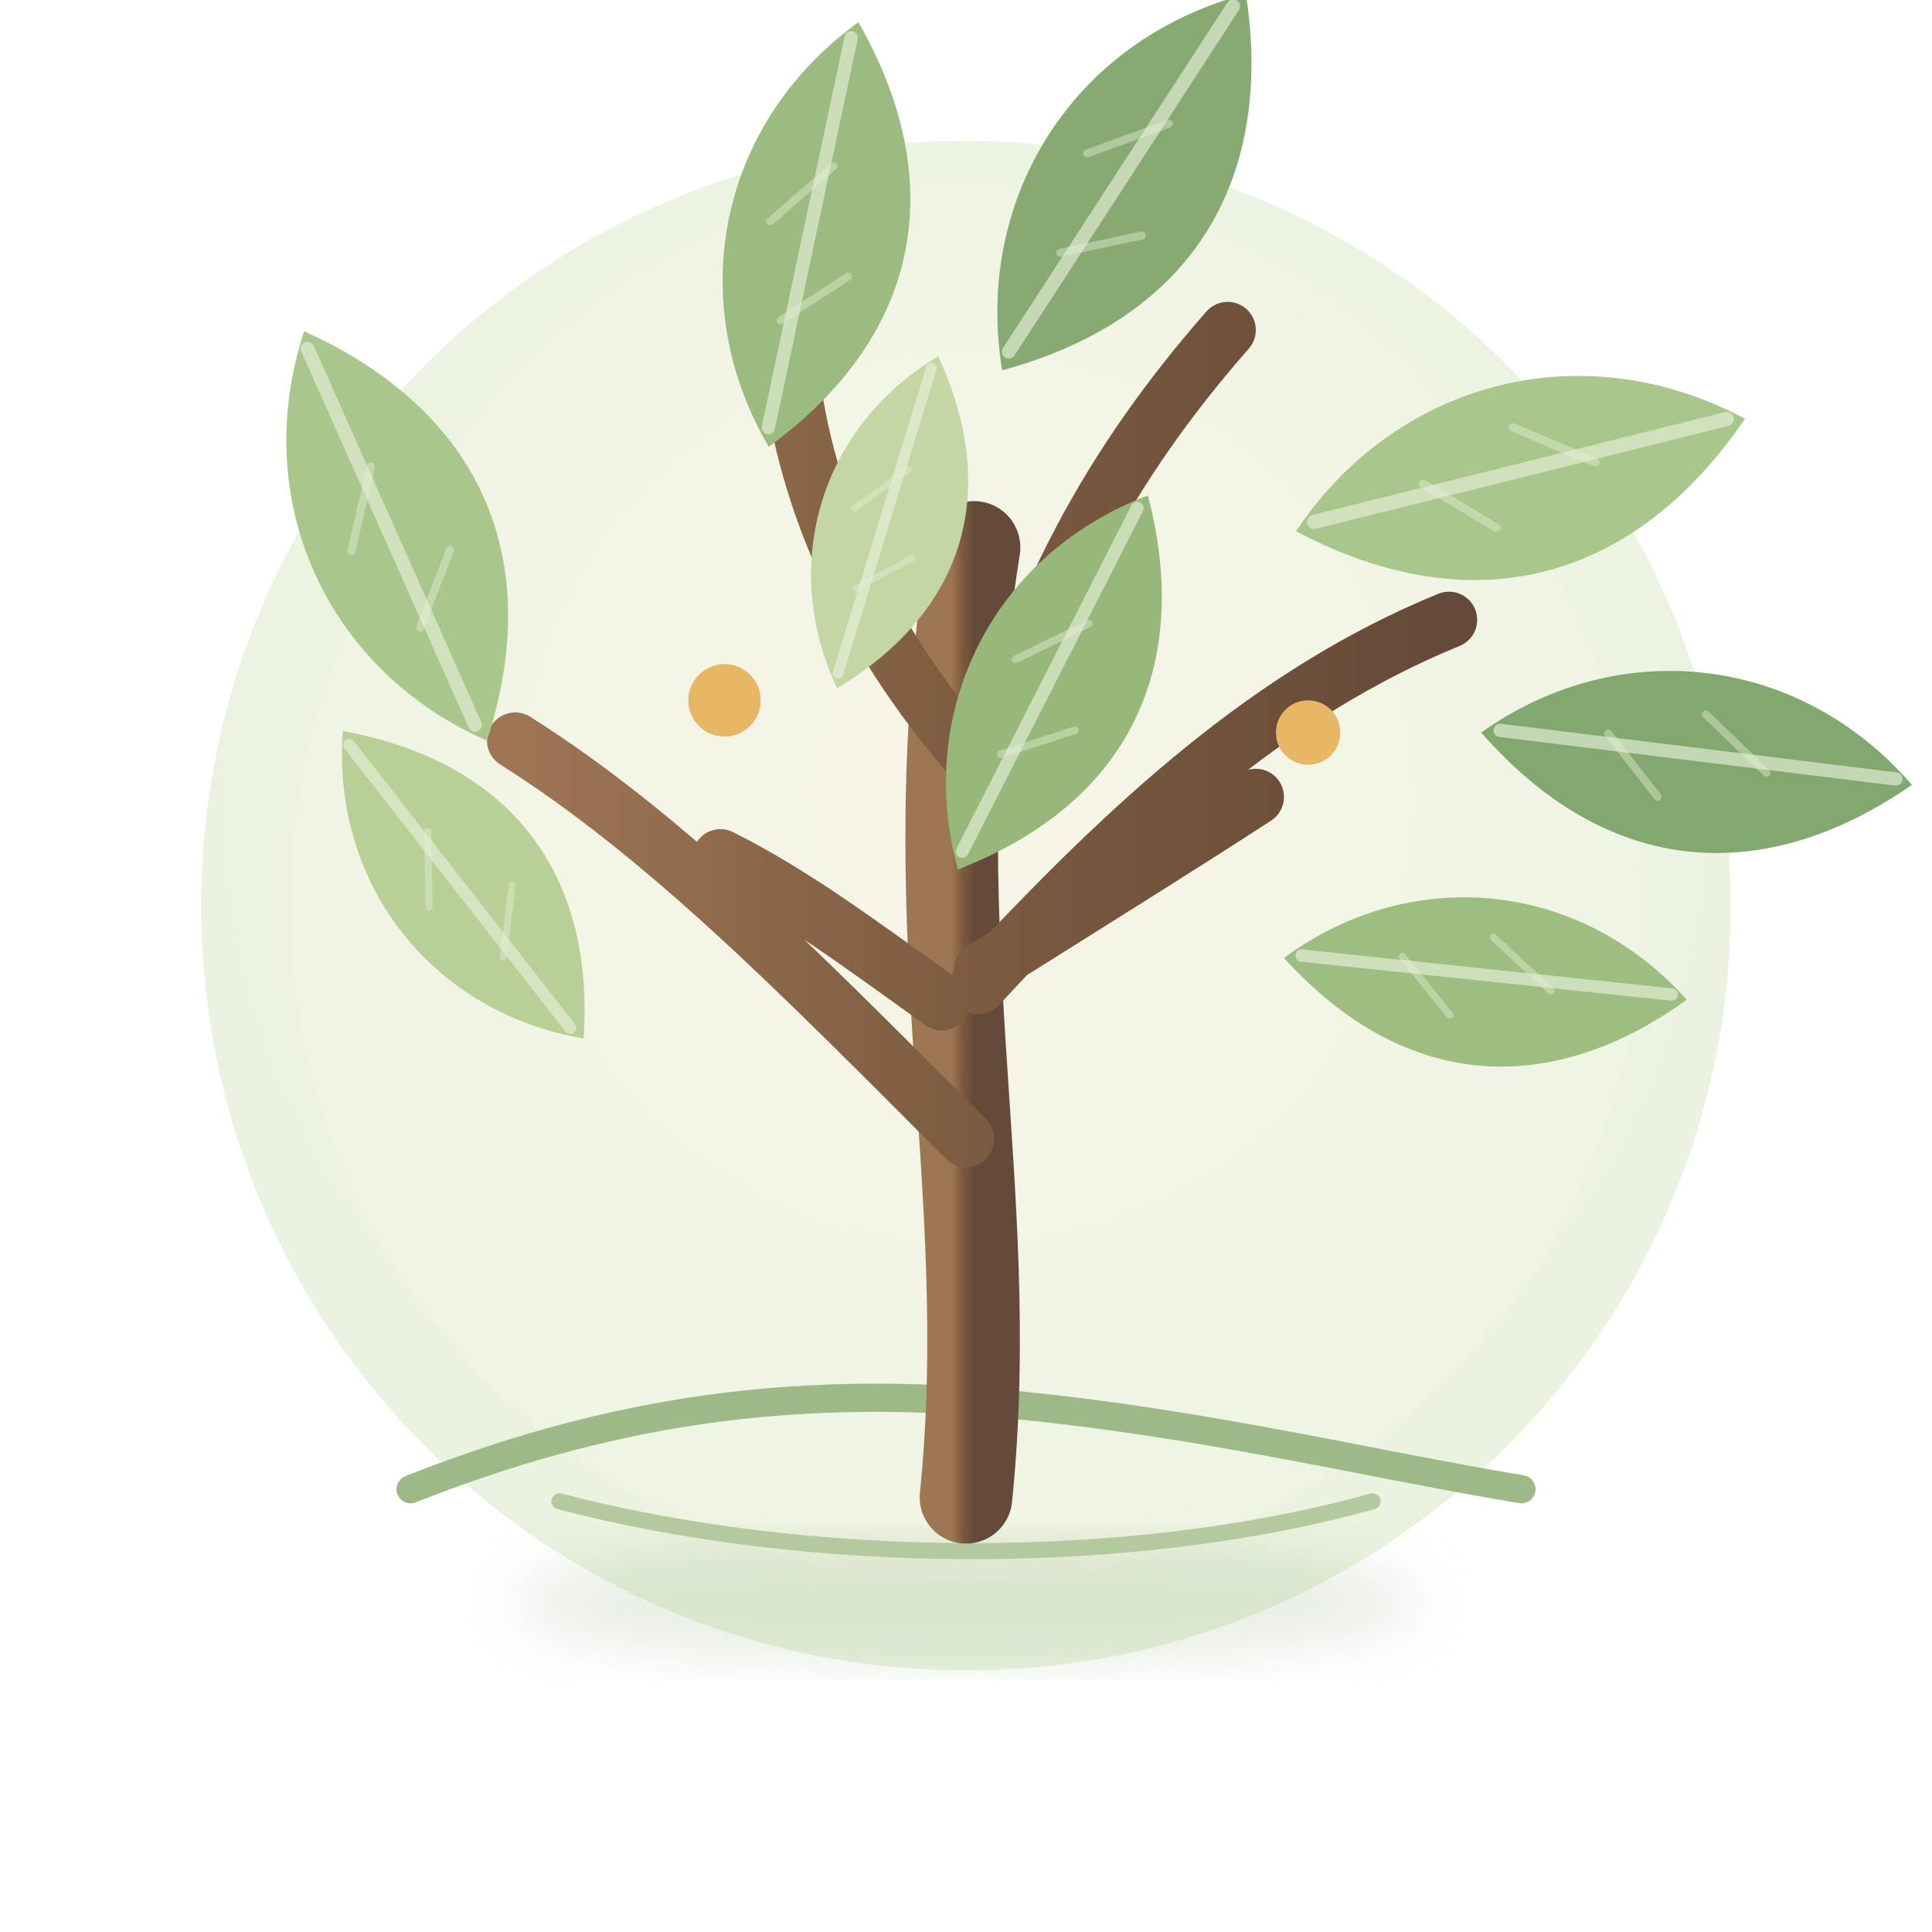
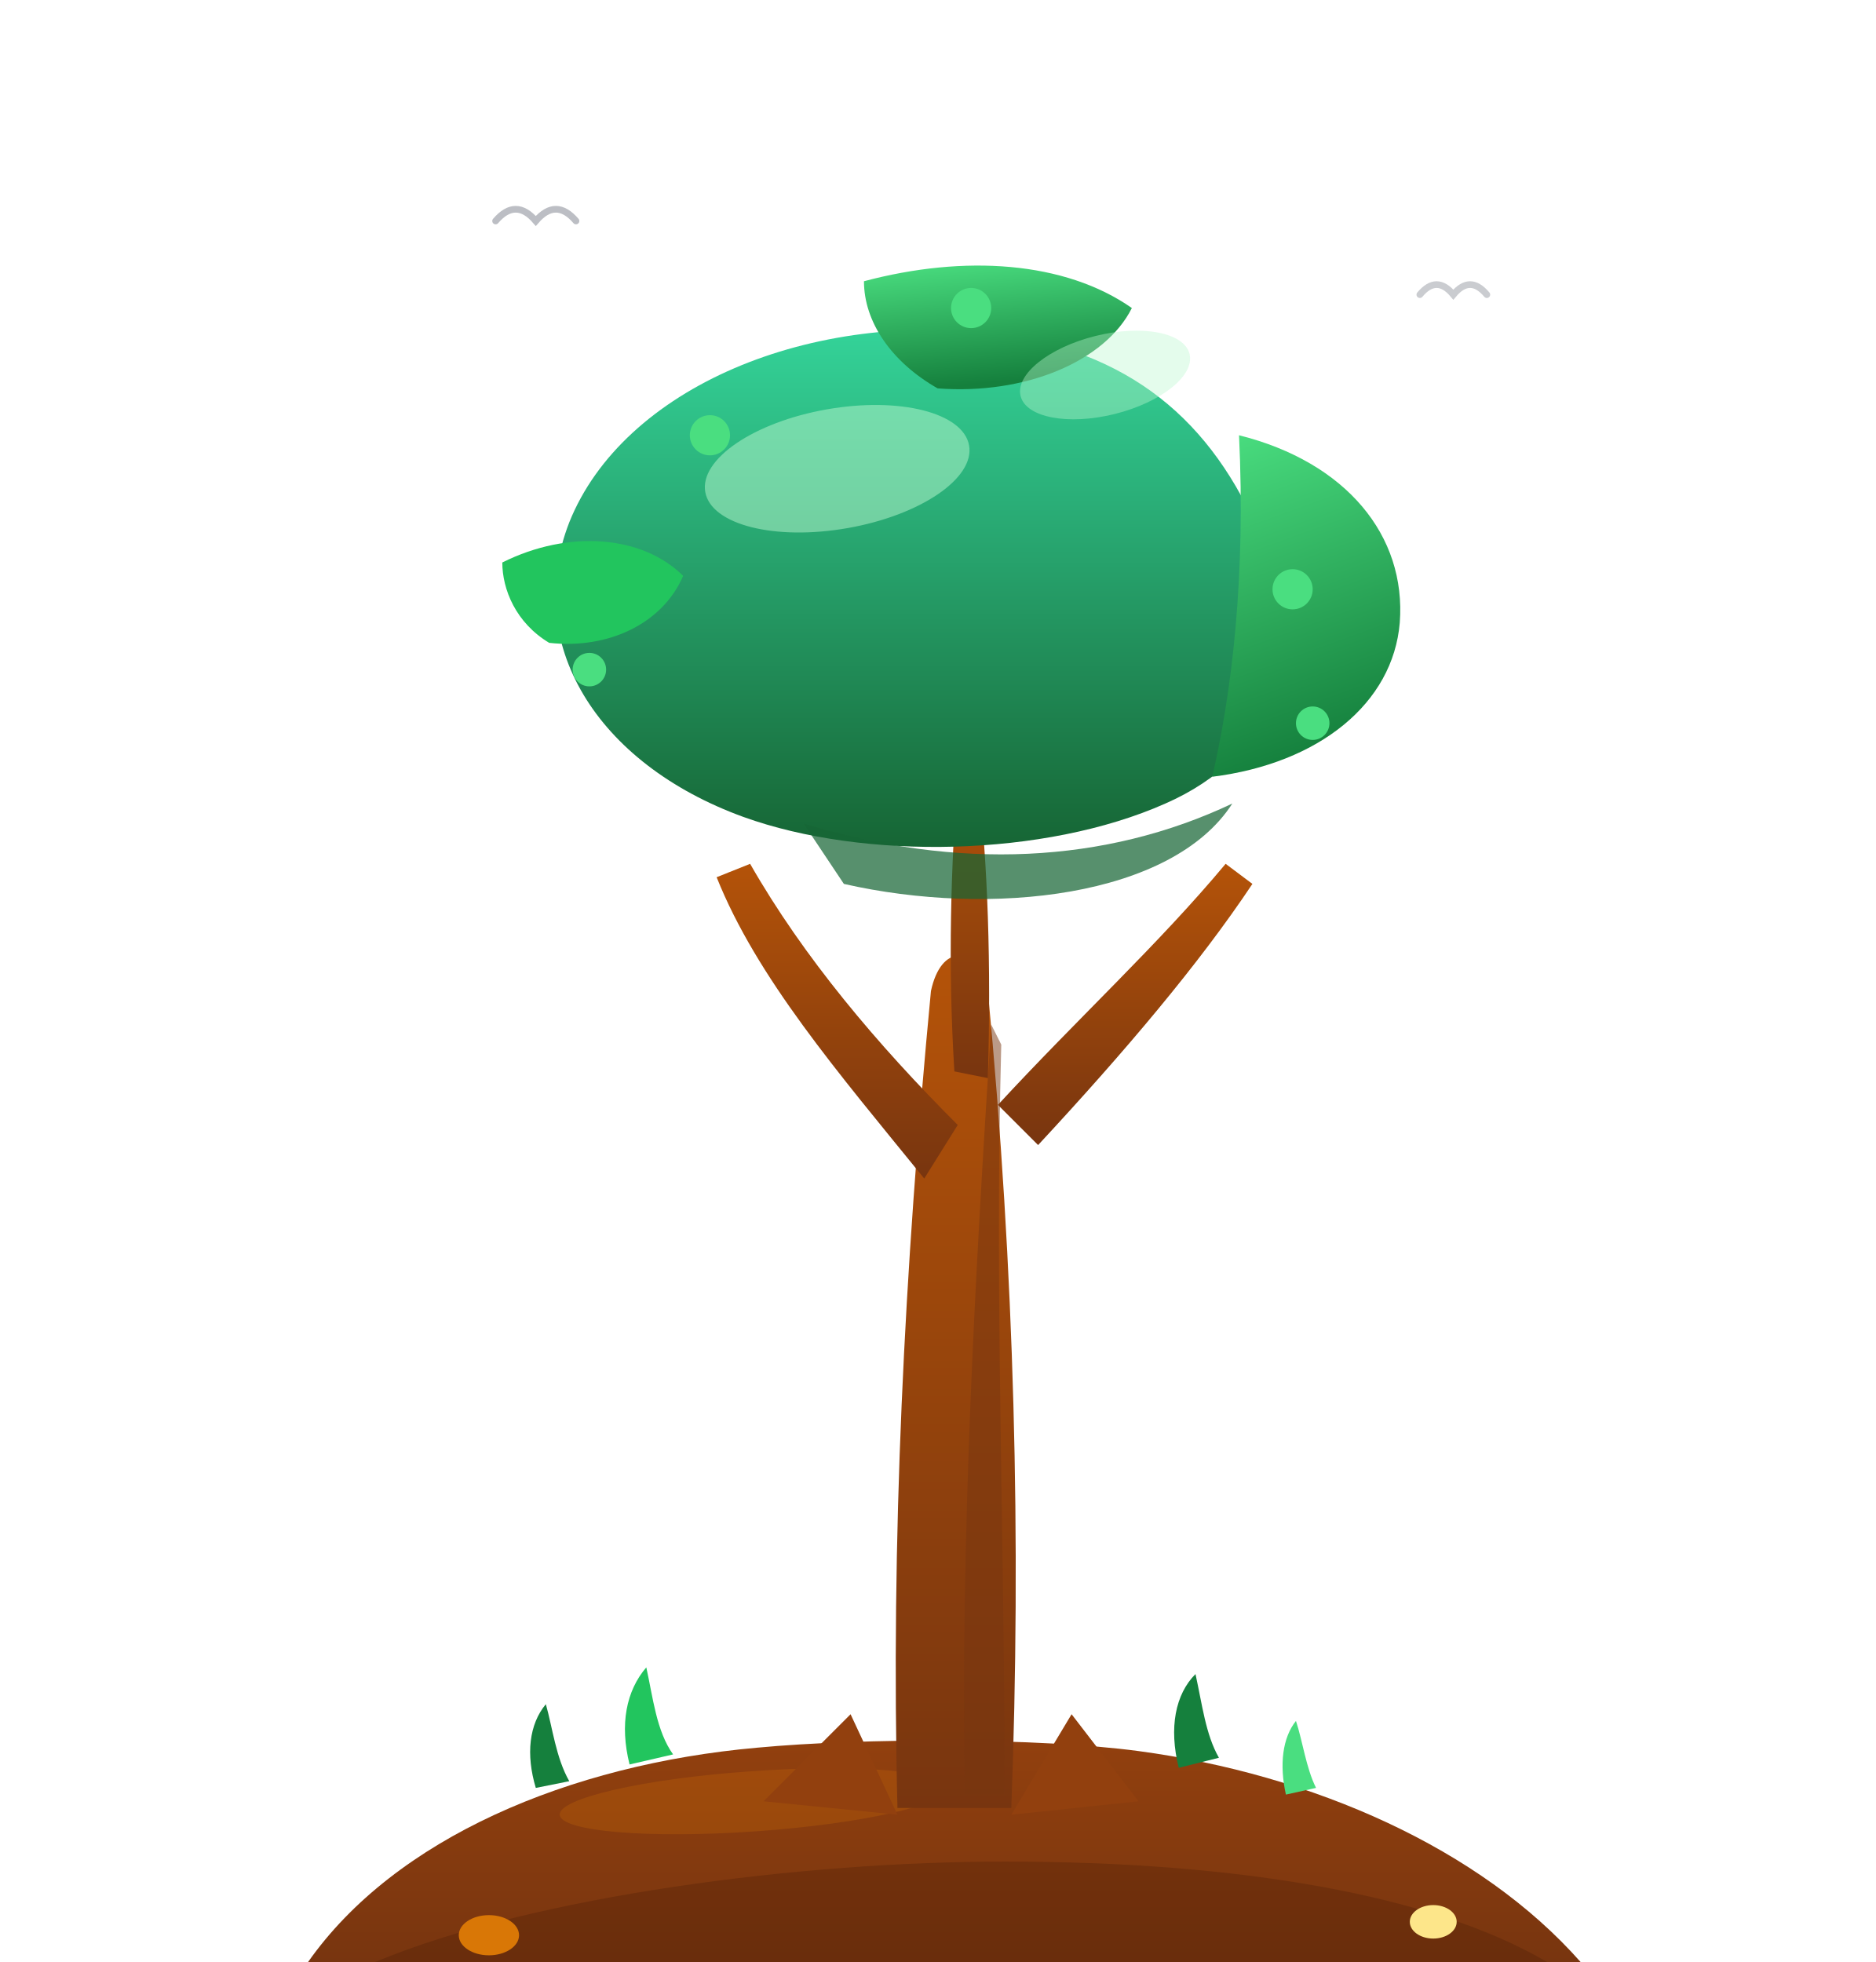
- <svg xmlns="http://www.w3.org/2000/svg" width="480" height="480" viewBox="0 0 480 480" fill="none">
+ <svg xmlns="http://www.w3.org/2000/svg" viewBox="0 0 560 586" width="560" height="586">
  <defs>
-     <radialGradient id="halo" cx="50%" cy="43%" r="58%">
-       <stop stop-color="#f8f5e9" />
-       <stop offset="1" stop-color="#e9f2df" />
-     </radialGradient>
-     <linearGradient id="wood" x1="0" y1="0" x2="1" y2="0">
-       <stop stop-color="#9d7654" />
-       <stop offset=".55" stop-color="#79583e" />
-       <stop offset="1" stop-color="#654a39" />
+     <linearGradient id="soil" x1="0" y1="0" x2="0" y2="1">
+       <stop offset="0" stop-color="#92400E" />
+       <stop offset="1" stop-color="#78350F" />
    </linearGradient>
-     <linearGradient id="pot" x1="0" y1="0" x2="1" y2="1">
-       <stop stop-color="#e5a77e" />
-       <stop offset="1" stop-color="#c87f62" />
+     <linearGradient id="trunk" x1="0" y1="0" x2="0" y2="1">
+       <stop offset="0" stop-color="#B45309" />
+       <stop offset="1" stop-color="#78350F" />
    </linearGradient>
-     <filter id="soft">
-       <feGaussianBlur stdDeviation="7" />
-     </filter>
+     <linearGradient id="leafA" x1="0" y1="0" x2=".2" y2="1">
+       <stop offset="0" stop-color="#4ADE80" />
+       <stop offset="1" stop-color="#15803D" />
+     </linearGradient>
+     <linearGradient id="leafB" x1="0" y1="0" x2="0" y2="1">
+       <stop offset="0" stop-color="#34D399" />
+       <stop offset="1" stop-color="#166534" />
+     </linearGradient>
  </defs>
-   <circle cx="240" cy="225" r="190" fill="url(#halo)" />
-   <circle cx="240" cy="225" r="168" fill="#f7f5e9" opacity=".34" />
-   <ellipse cx="240" cy="398" rx="113" ry="16" fill="#9bb58b" opacity=".23" filter="url(#soft)" />
-   <path d="M102 370c48-19 91-25 138-22 53 4 96 15 138 22" stroke="#9cb987" stroke-width="7" stroke-linecap="round" fill="none" />
-   <path d="M139 373c61 16 141 17 202 0" stroke="#b5c99e" stroke-width="4" stroke-linecap="round" fill="none" />
-   <path d="M240 372c8-79-13-142 2-236" stroke="url(#wood)" stroke-width="23" stroke-linecap="round" />
-   <path d="M240 283c-40-40-74-75-112-99m115 61c38-41 73-73 117-91m-118 35c-28-32-43-67-46-101m50 106c11-44 30-79 59-112m-71 167c-21-15-37-27-55-36m65 28c27-17 48-30 68-43" stroke="url(#wood)" stroke-width="14" stroke-linecap="round" fill="none" />
-   <g transform="translate(121 184) rotate(-56) scale(1.55)">
-     <path d="M0 0C-5-27 10-53 38-61c5 29-7 52-38 61Z" fill="#a9c68c" />
-     <path d="M1-3 36-59" stroke="#e7f0d9" stroke-width="2.2" opacity=".65" stroke-linecap="round" />
-     <path d="m9-19 13-3m-9-13 13-5" stroke="#e7f0d9" stroke-width="1.3" opacity=".42" stroke-linecap="round" />
-   </g>
-   <g transform="translate(191 111) rotate(-20) scale(1.5)">
-     <path d="M0 0C-5-27 10-53 38-61c5 29-7 52-38 61Z" fill="#9cbb80" />
-     <path d="M1-3 36-59" stroke="#e7f0d9" stroke-width="2.2" opacity=".65" stroke-linecap="round" />
-     <path d="m9-19 13-3m-9-13 13-5" stroke="#e7f0d9" stroke-width="1.3" opacity=".42" stroke-linecap="round" />
-   </g>
-   <g transform="translate(249 92) rotate(1) scale(1.55)">
-     <path d="M0 0C-5-27 10-53 38-61c5 29-7 52-38 61Z" fill="#86aa71" />
-     <path d="M1-3 36-59" stroke="#e7f0d9" stroke-width="2.2" opacity=".65" stroke-linecap="round" />
-     <path d="m9-19 13-3m-9-13 13-5" stroke="#e7f0d9" stroke-width="1.3" opacity=".42" stroke-linecap="round" />
-   </g>
-   <g transform="translate(322 132) rotate(44) scale(1.6)">
-     <path d="M0 0C-5-27 10-53 38-61c5 29-7 52-38 61Z" fill="#a9c68c" />
-     <path d="M1-3 36-59" stroke="#e7f0d9" stroke-width="2.2" opacity=".65" stroke-linecap="round" />
-     <path d="m9-19 13-3m-9-13 13-5" stroke="#e7f0d9" stroke-width="1.3" opacity=".42" stroke-linecap="round" />
-   </g>
-   <g transform="translate(368 182) rotate(65) scale(1.5)">
-     <path d="M0 0C-5-27 10-53 38-61c5 29-7 52-38 61Z" fill="#83a86f" />
-     <path d="M1-3 36-59" stroke="#e7f0d9" stroke-width="2.2" opacity=".65" stroke-linecap="round" />
-     <path d="m9-19 13-3m-9-13 13-5" stroke="#e7f0d9" stroke-width="1.3" opacity=".42" stroke-linecap="round" />
-   </g>
-   <g transform="translate(145 258) rotate(-70) scale(1.35)">
-     <path d="M0 0C-5-27 10-53 38-61c5 29-7 52-38 61Z" fill="#b9cf98" />
-     <path d="M1-3 36-59" stroke="#e7f0d9" stroke-width="2.2" opacity=".65" stroke-linecap="round" />
-     <path d="m9-19 13-3m-9-13 13-5" stroke="#e7f0d9" stroke-width="1.3" opacity=".42" stroke-linecap="round" />
-   </g>
-   <g transform="translate(238 216) rotate(-5) scale(1.45)">
-     <path d="M0 0C-5-27 10-53 38-61c5 29-7 52-38 61Z" fill="#98b87b" />
-     <path d="M1-3 36-59" stroke="#e7f0d9" stroke-width="2.2" opacity=".65" stroke-linecap="round" />
-     <path d="m9-19 13-3m-9-13 13-5" stroke="#e7f0d9" stroke-width="1.3" opacity=".42" stroke-linecap="round" />
-   </g>
-   <g transform="translate(319 238) rotate(64) scale(1.4)">
-     <path d="M0 0C-5-27 10-53 38-61c5 29-7 52-38 61Z" fill="#9dbd81" />
-     <path d="M1-3 36-59" stroke="#e7f0d9" stroke-width="2.2" opacity=".65" stroke-linecap="round" />
-     <path d="m9-19 13-3m-9-13 13-5" stroke="#e7f0d9" stroke-width="1.3" opacity=".42" stroke-linecap="round" />
-   </g>
-   <g transform="translate(208 171) rotate(-15) scale(1.2)">
-     <path d="M0 0C-5-27 10-53 38-61c5 29-7 52-38 61Z" fill="#c5d6a5" />
-     <path d="M1-3 36-59" stroke="#e7f0d9" stroke-width="2.2" opacity=".65" stroke-linecap="round" />
-     <path d="m9-19 13-3m-9-13 13-5" stroke="#e7f0d9" stroke-width="1.3" opacity=".42" stroke-linecap="round" />
-   </g>
-   <circle cx="180" cy="174" r="9" fill="#e8b765" />
-   <circle cx="325" cy="182" r="8" fill="#e8b765" />
+   <path d="M92 586 C118 549 170 527 226 522 C258 519 310 519 340 523 C392 530 442 552 472 586 Z" fill="url(#soil)" />
+   <path d="M112 586 C160 566 240 556 300 556 C370 556 428 566 462 586 Z" fill="#451A03" opacity=".28" />
+   <ellipse cx="225" cy="538" rx="58" ry="9" fill="#D97706" opacity=".22" transform="rotate(-4 225 538)" />
+   <path d="M188 527 C185 515 187 505 193 498 C195 507 196 517 201 524 Z" fill="#22C55E" />
+   <path d="M160 534 C157 524 158 515 163 509 C165 516 166 525 170 532 Z" fill="#15803D" />
+   <path d="M352 528 C349 516 351 506 357 500 C359 509 360 518 364 525 Z" fill="#15803D" />
+   <path d="M384 536 C382 527 383 519 387 514 C389 520 390 528 393 534 Z" fill="#4ADE80" />
+   <ellipse cx="146" cy="578" rx="9" ry="6" fill="#D97706" />
+   <ellipse cx="428" cy="574" rx="7" ry="5" fill="#FDE68A" />
+   <path d="M228 538 L268 542 L254 512 Z" fill="#92400E" />
+   <path d="M340 538 L302 542 L320 512 Z" fill="#92400E" />
+   <path d="M268 540 C266 460 270 380 278 296 C281 282 291 282 295 296 C303 380 305 460 302 540 Z" fill="url(#trunk)" />
+   <path d="M288 536 C287 456 291 384 296 306 L299 312 C297 388 300 456 300 536 Z" fill="#78350F" opacity=".5" />
+   <path d="M276 352 C250 320 226 292 214 262 L224 258 C240 286 262 312 286 336 Z" fill="url(#trunk)" />
+   <path d="M298 330 C322 304 346 282 366 258 L374 264 C358 288 336 314 310 342 Z" fill="url(#trunk)" />
+   <path d="M285 320 C283 288 284 258 286 232 L292 232 C295 258 296 288 295 322 Z" fill="url(#trunk)" />
+   <path d="M300 100 C242 92 186 116 170 156 C156 192 178 228 222 244 C258 257 312 256 348 240 C380 226 392 196 378 164 C364 128 340 106 300 100 Z" fill="url(#leafB)" />
+   <path d="M370 130 C402 138 420 160 418 186 C416 210 394 228 362 232 C368 206 372 172 370 130 Z" fill="url(#leafA)" />
+   <path d="M258 84 C288 76 318 78 338 92 C330 108 306 118 280 116 C266 108 258 96 258 84 Z" fill="url(#leafA)" />
+   <path d="M150 168 C170 158 192 160 204 172 C198 186 182 194 164 192 C154 186 150 176 150 168 Z" fill="#22C55E" />
+   <path d="M240 246 C286 260 330 258 368 240 C350 268 296 274 252 264 Z" fill="#166534" opacity=".72" />
+   <ellipse cx="250" cy="140" rx="40" ry="18" fill="#BBF7D0" opacity=".5" transform="rotate(-10 250 140)" />
+   <ellipse cx="330" cy="112" rx="26" ry="12" fill="#BBF7D0" opacity=".4" transform="rotate(-14 330 112)" />
+   <circle cx="212" cy="130" r="6" fill="#4ADE80" />
+   <circle cx="290" cy="92" r="6" fill="#4ADE80" />
+   <circle cx="386" cy="176" r="6" fill="#4ADE80" />
+   <circle cx="392" cy="216" r="5" fill="#4ADE80" />
+   <circle cx="176" cy="200" r="5" fill="#4ADE80" />
+   <path d="M148 66 q6 -7 12 0 q6 -7 12 0" stroke="#0F172A" stroke-width="2" fill="none" opacity=".28" stroke-linecap="round" />
+   <path d="M424 88 q5 -6 10 0 q5 -6 10 0" stroke="#0F172A" stroke-width="2" fill="none" opacity=".22" stroke-linecap="round" />
</svg>
